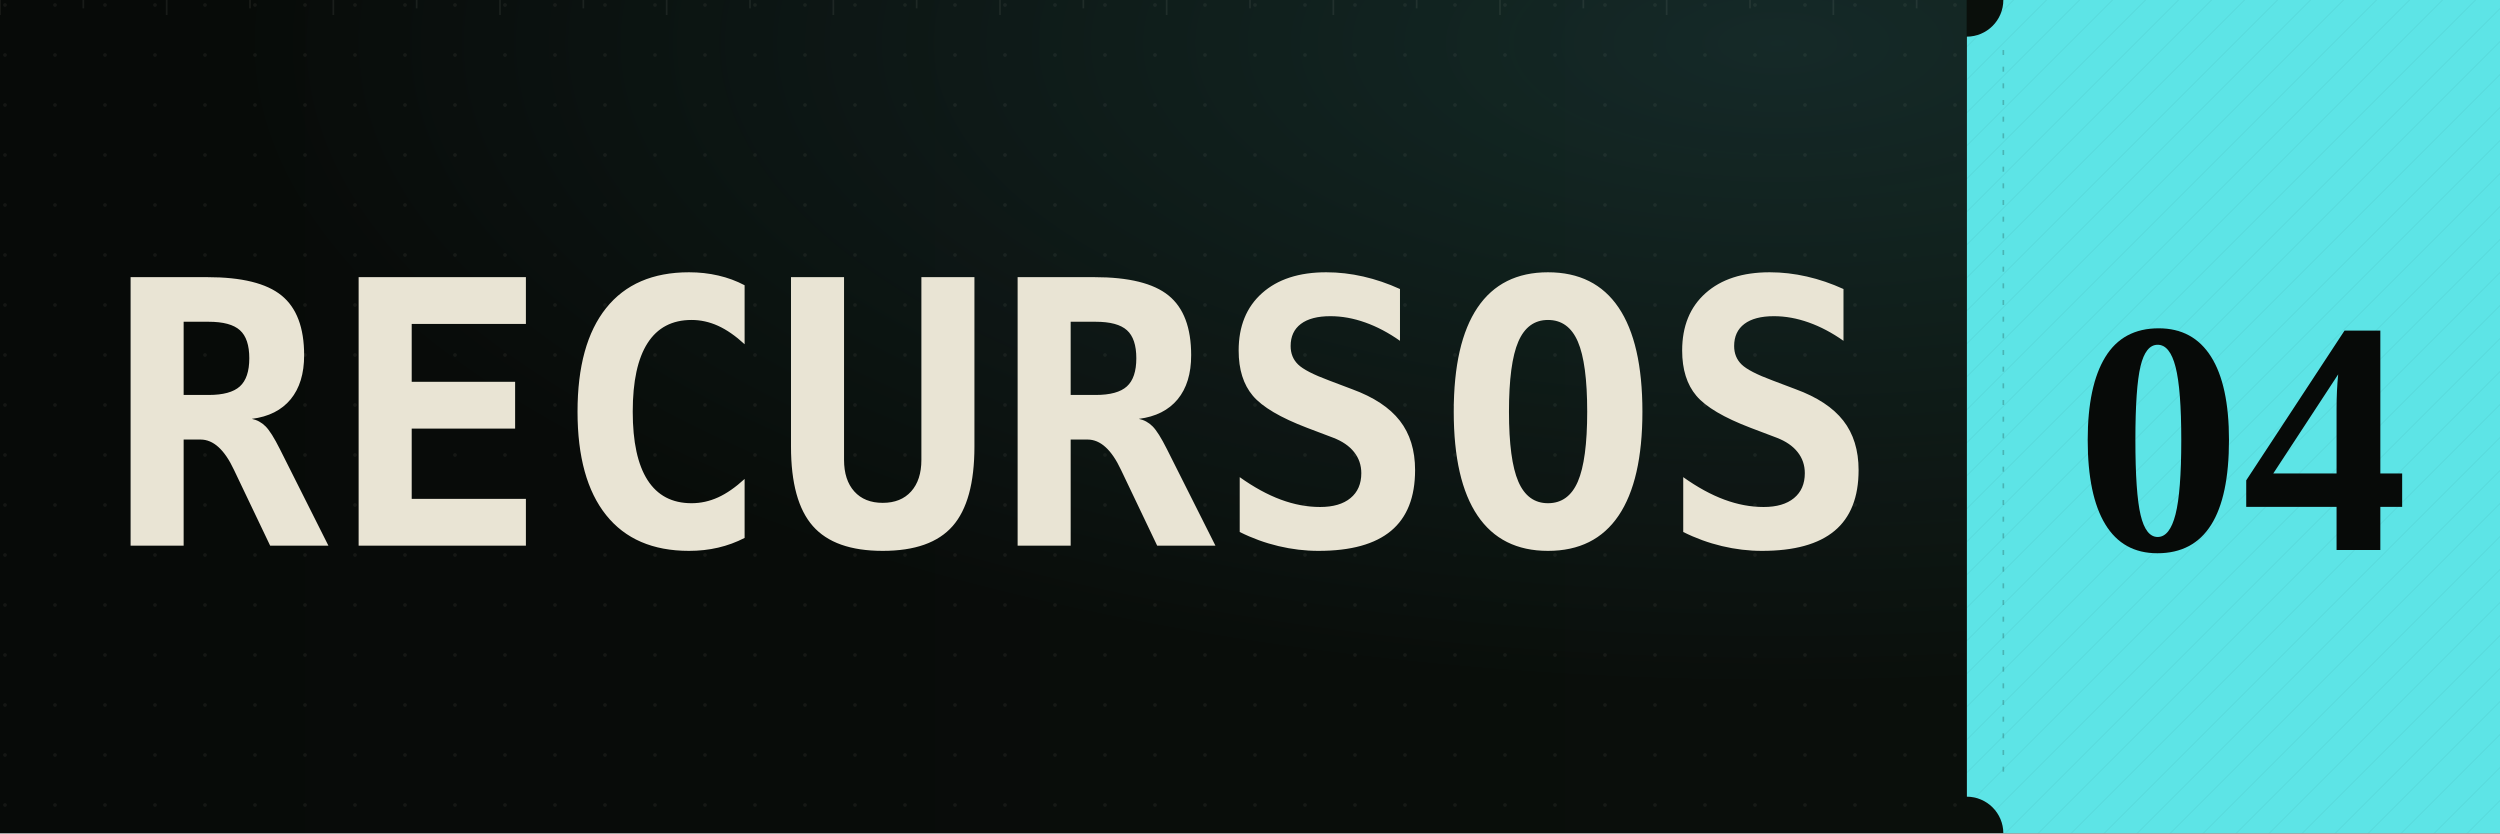
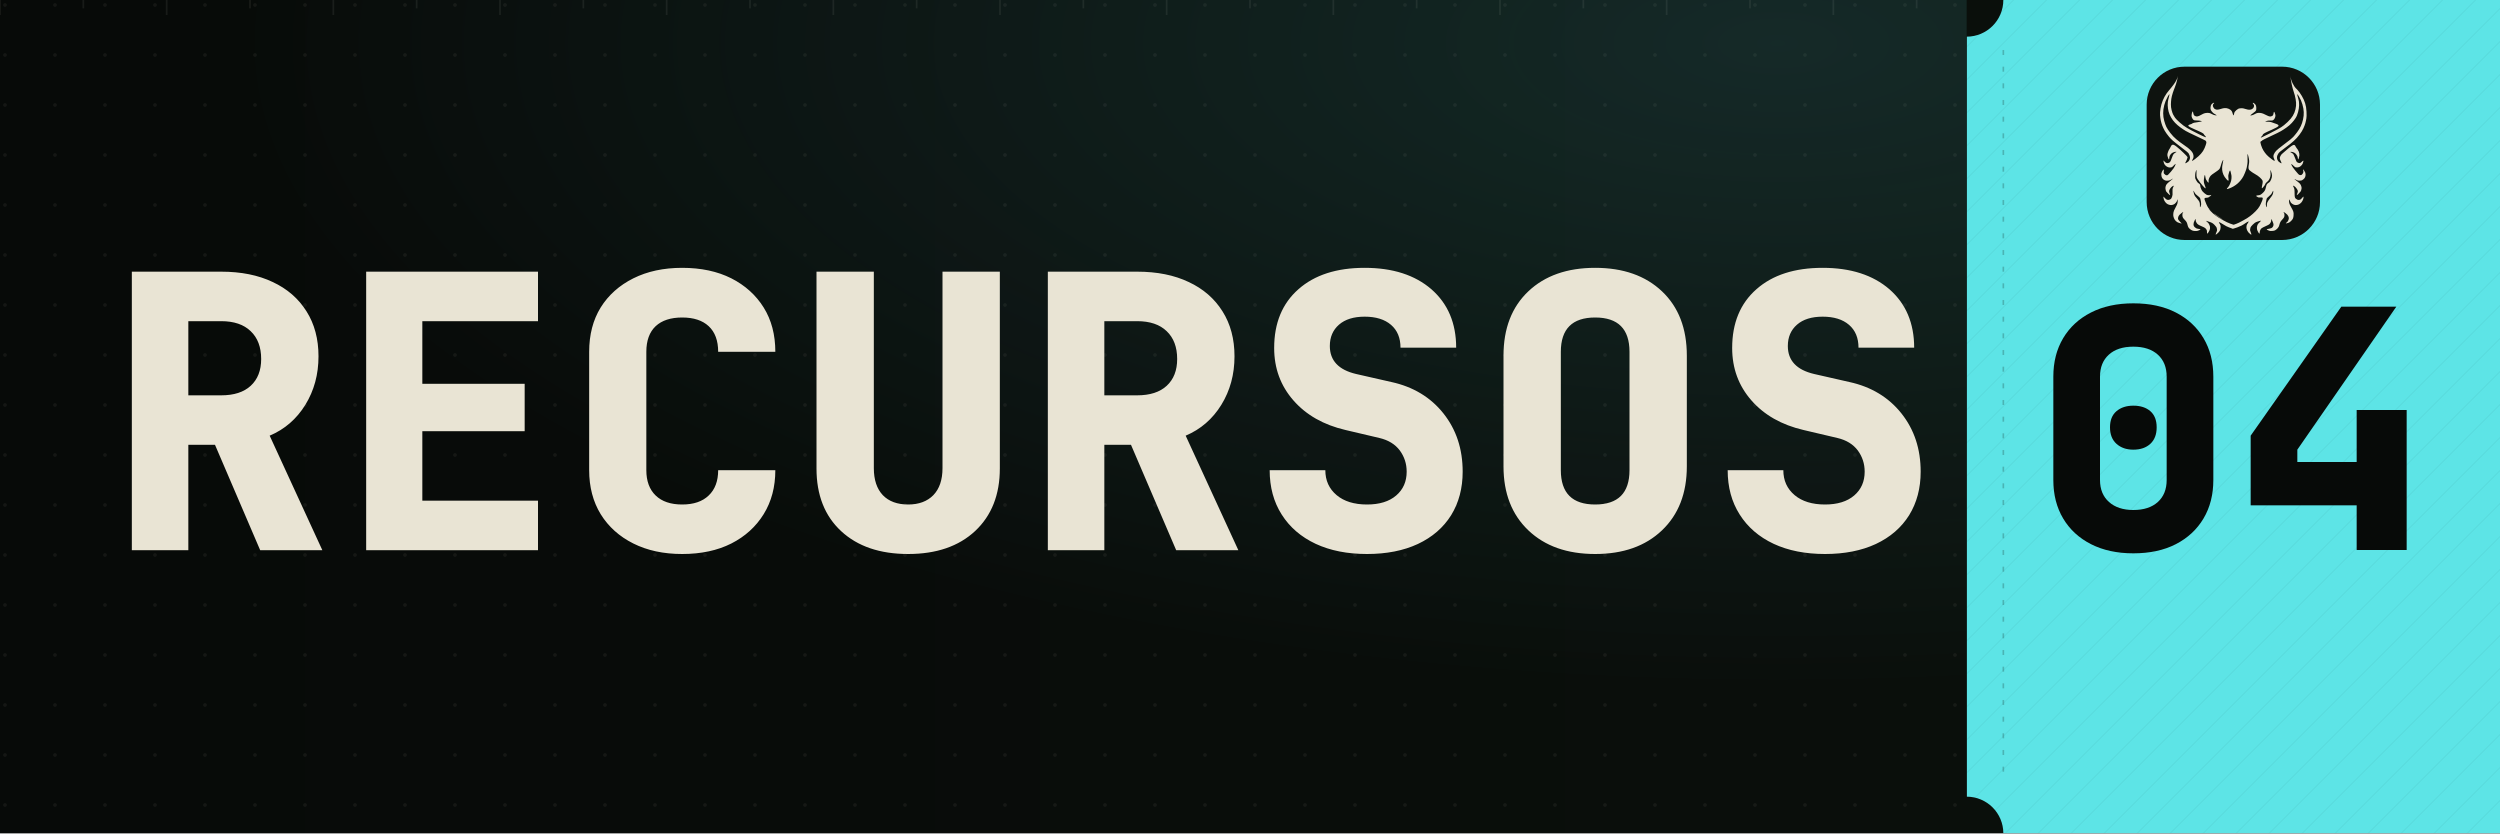
<svg xmlns="http://www.w3.org/2000/svg" viewBox="0 0 1500 500" width="1500" height="500" role="img" aria-label="neCyberWiki comunidad - recursos">
  <defs>
    <linearGradient id="bg" x1="0" y1="0" x2="1" y2="0">
      <stop offset="0" stop-color="#070a08" />
      <stop offset="1" stop-color="#0b100c" />
    </linearGradient>
    <radialGradient id="glow" cx=".9" cy=".05" r=".78">
      <stop offset="0" stop-color="#5de4e6" stop-opacity=".13" />
      <stop offset="1" stop-color="#5de4e6" stop-opacity="0" />
    </radialGradient>
    <pattern id="dots" width="30" height="30" patternUnits="userSpaceOnUse">
      <circle cx="3" cy="3" r="1.1" fill="#e9e4d4" opacity=".06" />
    </pattern>
    <pattern id="hatch" width="14" height="14" patternUnits="userSpaceOnUse" patternTransform="rotate(45)">
      <line x1="0" y1="0" x2="0" y2="14" stroke="#070a08" stroke-width="1" opacity=".05" />
    </pattern>
    <mask id="stub">
      <rect x="1180" y="0" width="320" height="500" fill="#fff" />
      <circle cx="1180" cy="0" r="22" fill="#000" />
      <circle cx="1180" cy="500" r="22" fill="#000" />
    </mask>
  </defs>
  <rect width="1500" height="500" fill="url(#bg)" />
  <rect width="1180" height="500" fill="url(#dots)" />
  <rect width="1180" height="500" fill="url(#glow)" />
  <path d="M0 0V9 M50 0V5 M100 0V9 M150 0V5 M200 0V9 M250 0V5 M300 0V9 M350 0V5 M400 0V9 M450 0V5 M500 0V9 M550 0V5 M600 0V9 M650 0V5 M700 0V9 M750 0V5 M800 0V9 M850 0V5 M900 0V9 M950 0V5 M1000 0V9 M1050 0V5 M1100 0V9 M1150 0V5" stroke="#e9e4d4" stroke-opacity=".08" stroke-width="1" />
  <g mask="url(#stub)">
    <rect x="1180" y="0" width="320" height="500" fill="#5de4e6" />
    <rect x="1180" y="0" width="320" height="500" fill="url(#hatch)" />
    <line x1="1202" y1="30" x2="1202" y2="470" stroke="#070a08" stroke-opacity=".22" stroke-width="1" stroke-dasharray="3 7" />
-     <text x="1345" y="330" text-anchor="middle" font-size="200" font-weight="800" fill="#070a08">04</text>
+     <path fill="#070a08" d="M1280.0 332.0Q1265.4 332.0 1254.6 326.5Q1243.8 321.0 1237.9 311.1Q1232.0 301.2 1232.0 288.0V226.0Q1232.0 212.8 1237.9 202.9Q1243.8 193.0 1254.6 187.5Q1265.4 182.0 1280.0 182.0Q1294.8 182.0 1305.5 187.5Q1316.2 193.0 1322.1 202.9Q1328.0 212.8 1328.0 226.0V288.0Q1328.0 301.2 1322.1 311.1Q1316.2 321.0 1305.5 326.5Q1294.8 332.0 1280.0 332.0ZM1280.0 306.0Q1289.4 306.0 1294.7 301.2Q1300.0 296.4 1300.0 288.0V226.0Q1300.0 217.6 1294.7 212.8Q1289.4 208.0 1280.0 208.0Q1270.6 208.0 1265.3 212.8Q1260.0 217.6 1260.0 226.0V288.0Q1260.0 296.4 1265.4 301.2Q1270.8 306.0 1280.0 306.0ZM1280.0 269.8Q1273.8 269.8 1269.9 266.3Q1266.0 262.8 1266.0 256.4Q1266.0 250.0 1269.9 246.7Q1273.8 243.4 1280.0 243.4Q1286.4 243.4 1290.2 246.7Q1294.0 250.0 1294.0 256.4Q1294.0 262.8 1290.2 266.3Q1286.4 269.8 1280.0 269.8ZM1414.0 330.0V303.2H1350.4V261.4L1404.8 184.0H1437.8L1378.4 269.8V277.2H1414.0V246.0H1444.0V330.0Z" />
+     <g transform="translate(1288.0 40) scale(1.625)">
+       <rect width="64" height="64" rx="14" fill="#0e130f" />
+       <path fill="#e9e4d4" fill-rule="evenodd" d="M 11.45 3.40 C 11.45 5.10, 10.36 7.75, 10.09 8.42 C 9.82 9.10, 9.48 10.15, 9.30 10.89 C 9.12 11.63, 9.05 12.20, 9.00 12.87 C 8.95 13.54, 8.92 14.25, 9.00 14.94 C 9.08 15.63, 9.31 16.46, 9.50 17.02 C 9.69 17.58, 9.88 17.88, 10.14 18.30 C 10.40 18.72, 10.51 18.97, 11.08 19.54 C 11.65 20.11, 12.65 21.07, 13.57 21.74 C 14.49 22.41, 15.26 22.85, 16.59 23.56 C 17.93 24.27, 20.80 25.72, 21.58 25.99 C 22.36 26.26, 21.46 25.45, 21.25 25.17 C 21.04 24.89, 21.24 24.84, 20.29 24.31 C 19.34 23.78, 16.12 22.55, 15.52 22.01 C 14.92 21.47, 16.36 21.31, 16.69 21.09 C 17.02 20.87, 16.92 20.84, 17.52 20.70 C 18.12 20.56, 19.96 20.36, 20.27 20.23 C 20.57 20.10, 19.78 19.98, 19.35 19.91 C 18.92 19.84, 18.05 19.90, 17.67 19.81 C 17.29 19.72, 17.24 19.62, 17.06 19.39 C 16.88 19.16, 16.68 18.79, 16.61 18.45 C 16.54 18.11, 16.59 17.68, 16.66 17.36 C 16.73 17.04, 16.90 16.47, 17.03 16.55 C 17.16 16.63, 17.23 17.55, 17.45 17.86 C 17.66 18.16, 18.00 18.33, 18.32 18.38 C 18.64 18.43, 18.92 18.34, 19.35 18.18 C 19.78 18.02, 20.44 17.57, 20.88 17.39 C 21.32 17.21, 21.57 17.13, 21.97 17.09 C 22.37 17.05, 22.79 17.02, 23.26 17.14 C 23.73 17.26, 24.36 17.70, 24.79 17.83 C 25.22 17.96, 25.87 18.06, 25.82 17.93 C 25.77 17.80, 24.85 17.40, 24.49 17.04 C 24.13 16.68, 23.76 16.24, 23.63 15.78 C 23.50 15.32, 23.60 14.67, 23.72 14.30 C 23.84 13.93, 24.16 13.70, 24.34 13.54 C 24.52 13.38, 24.70 13.35, 24.79 13.34 C 24.88 13.33, 24.95 13.37, 24.91 13.46 C 24.87 13.56, 24.59 13.71, 24.52 13.91 C 24.45 14.11, 24.37 14.37, 24.47 14.65 C 24.57 14.93, 24.82 15.41, 25.13 15.61 C 25.44 15.81, 25.74 15.91, 26.32 15.86 C 26.90 15.81, 27.95 15.37, 28.59 15.31 C 29.23 15.25, 29.71 15.33, 30.17 15.51 C 30.64 15.69, 31.07 15.97, 31.38 16.38 C 31.69 16.79, 31.86 17.93, 32.05 17.98 C 32.24 18.03, 32.24 17.07, 32.52 16.67 C 32.80 16.28, 33.35 15.83, 33.73 15.61 C 34.10 15.39, 34.44 15.39, 34.77 15.36 C 35.10 15.33, 35.27 15.33, 35.71 15.41 C 36.15 15.49, 36.95 15.79, 37.38 15.86 C 37.82 15.93, 38.05 15.90, 38.32 15.86 C 38.59 15.82, 38.78 15.73, 38.97 15.61 C 39.16 15.49, 39.33 15.31, 39.44 15.14 C 39.55 14.97, 39.61 14.77, 39.63 14.60 C 39.65 14.43, 39.65 14.28, 39.58 14.10 C 39.51 13.92, 39.23 13.64, 39.19 13.51 C 39.14 13.38, 39.20 13.31, 39.31 13.34 C 39.42 13.37, 39.68 13.50, 39.86 13.68 C 40.04 13.86, 40.27 14.06, 40.37 14.40 C 40.47 14.74, 40.52 15.38, 40.47 15.73 C 40.42 16.08, 40.44 16.15, 40.08 16.52 C 39.72 16.89, 38.46 17.71, 38.32 17.93 C 38.18 18.15, 38.86 17.96, 39.26 17.83 C 39.66 17.70, 40.29 17.26, 40.74 17.14 C 41.19 17.02, 41.58 17.05, 41.98 17.09 C 42.38 17.13, 42.63 17.20, 43.12 17.39 C 43.60 17.58, 44.44 18.07, 44.89 18.23 C 45.34 18.39, 45.54 18.43, 45.83 18.38 C 46.12 18.33, 46.45 18.20, 46.65 17.91 C 46.85 17.62, 46.88 16.69, 47.02 16.65 C 47.16 16.61, 47.41 17.36, 47.49 17.66 C 47.57 17.96, 47.55 18.18, 47.49 18.45 C 47.43 18.72, 47.32 19.05, 47.14 19.29 C 46.96 19.52, 46.80 19.76, 46.43 19.86 C 46.05 19.96, 45.33 19.84, 44.89 19.91 C 44.45 19.98, 43.72 20.21, 43.78 20.28 C 43.84 20.35, 44.77 20.28, 45.24 20.35 C 45.71 20.42, 46.06 20.43, 46.62 20.70 C 47.18 20.97, 49.12 21.33, 48.62 21.96 C 48.12 22.59, 44.58 23.93, 43.61 24.50 C 42.64 25.07, 42.97 25.11, 42.79 25.37 C 42.61 25.63, 41.61 26.45, 42.52 26.08 C 43.43 25.71, 46.88 23.92, 48.25 23.17 C 49.62 22.42, 49.90 22.25, 50.72 21.59 C 51.54 20.93, 52.53 20.01, 53.17 19.24 C 53.81 18.47, 54.22 17.77, 54.55 16.97 C 54.88 16.17, 55.07 15.28, 55.15 14.45 C 55.23 13.62, 55.15 12.86, 55.00 11.98 C 54.85 11.10, 54.57 10.01, 54.26 9.16 C 53.95 8.31, 53.12 5.10, 53.12 3.40 C 53.12 5.10, 54.49 7.39, 54.97 7.85 C 55.45 8.31, 55.97 8.84, 56.48 9.56 C 56.99 10.28, 57.61 11.28, 58.01 12.18 C 58.41 13.08, 58.68 13.95, 58.85 14.94 C 59.02 15.93, 59.06 17.27, 59.05 18.11 C 59.04 18.95, 58.92 19.38, 58.80 19.98 C 58.68 20.58, 58.56 21.06, 58.31 21.71 C 58.06 22.36, 57.75 23.12, 57.27 23.89 C 56.79 24.66, 56.14 25.54, 55.44 26.31 C 54.74 27.08, 54.07 27.66, 53.05 28.50 C 52.03 29.34, 50.11 30.66, 49.34 31.32 C 48.57 31.98, 48.63 32.10, 48.43 32.43 C 48.23 32.76, 48.17 32.99, 48.13 33.27 C 48.09 33.55, 48.11 33.86, 48.18 34.11 C 48.25 34.36, 48.40 34.61, 48.53 34.80 C 48.66 34.98, 48.74 35.08, 48.95 35.22 C 49.16 35.36, 49.75 35.83, 49.79 35.62 C 49.83 35.41, 49.22 34.43, 49.17 33.96 C 49.12 33.49, 49.28 33.15, 49.51 32.78 C 49.74 32.41, 49.77 32.36, 50.53 31.72 C 51.29 31.08, 53.29 29.24, 54.08 28.95 C 54.87 28.66, 54.94 29.55, 55.29 29.96 C 55.64 30.37, 56.00 30.90, 56.18 31.39 C 56.36 31.88, 56.42 32.40, 56.38 32.88 C 56.34 33.36, 56.06 34.23, 55.94 34.26 C 55.82 34.29, 55.82 33.45, 55.64 33.07 C 55.46 32.70, 55.16 32.27, 54.87 32.01 C 54.58 31.75, 54.21 31.61, 53.89 31.52 C 53.57 31.43, 53.00 31.42, 52.97 31.49 C 52.94 31.55, 53.47 31.73, 53.69 31.91 C 53.91 32.09, 54.05 32.09, 54.31 32.58 C 54.57 33.07, 55.01 34.39, 55.24 34.85 C 55.47 35.31, 55.48 35.25, 55.71 35.37 C 55.95 35.49, 56.30 35.68, 56.65 35.57 C 57.00 35.46, 57.63 34.71, 57.81 34.70 C 57.99 34.69, 57.78 35.25, 57.71 35.50 C 57.64 35.75, 57.54 35.96, 57.37 36.19 C 57.20 36.41, 56.93 36.69, 56.70 36.85 C 56.47 37.01, 56.25 37.09, 56.01 37.15 C 55.77 37.21, 55.49 37.23, 55.27 37.20 C 55.05 37.18, 54.99 37.21, 54.68 37.00 C 54.37 36.79, 53.54 35.91, 53.42 35.94 C 53.30 35.97, 53.55 36.56, 53.96 37.17 C 54.38 37.78, 55.46 39.09, 55.91 39.57 C 56.36 40.05, 56.43 39.96, 56.65 40.02 C 56.87 40.08, 57.05 40.05, 57.24 39.92 C 57.43 39.79, 57.66 39.47, 57.76 39.25 C 57.86 39.03, 57.87 38.81, 57.86 38.61 C 57.85 38.41, 57.70 38.16, 57.71 38.06 C 57.72 37.97, 57.75 37.87, 57.89 38.04 C 58.03 38.21, 58.42 38.74, 58.55 39.10 C 58.68 39.46, 58.69 39.85, 58.65 40.19 C 58.61 40.53, 58.49 40.86, 58.31 41.13 C 58.13 41.40, 57.81 41.64, 57.59 41.79 C 57.37 41.94, 57.29 42.00, 57.00 42.04 C 56.71 42.08, 56.26 42.13, 55.86 42.04 C 55.46 41.95, 54.49 41.34, 54.60 41.52 C 54.71 41.71, 56.10 42.66, 56.53 43.15 C 56.96 43.64, 57.07 44.08, 57.17 44.44 C 57.27 44.80, 57.18 45.04, 57.12 45.33 C 57.05 45.62, 57.05 45.82, 56.78 46.17 C 56.51 46.52, 55.63 47.41, 55.47 47.43 C 55.30 47.45, 55.75 46.59, 55.79 46.27 C 55.83 45.95, 55.84 45.83, 55.69 45.52 C 55.54 45.21, 55.14 44.66, 54.87 44.41 C 54.60 44.15, 54.11 43.84, 54.06 43.99 C 54.01 44.14, 54.44 44.65, 54.55 45.33 C 54.66 46.01, 54.57 47.49, 54.70 48.09 C 54.83 48.69, 55.10 48.72, 55.32 48.91 C 55.54 49.09, 55.75 49.18, 56.01 49.20 C 56.27 49.22, 56.55 49.21, 56.85 49.01 C 57.15 48.81, 57.61 48.13, 57.79 48.02 C 57.97 47.91, 57.92 48.16, 57.91 48.34 C 57.90 48.53, 57.83 48.84, 57.71 49.13 C 57.59 49.42, 57.40 49.79, 57.17 50.07 C 56.94 50.35, 56.61 50.62, 56.31 50.79 C 56.01 50.96, 55.67 51.04, 55.37 51.08 C 55.07 51.12, 54.80 51.10, 54.53 51.03 C 54.26 50.96, 53.97 50.80, 53.74 50.64 C 53.51 50.48, 53.36 50.34, 53.17 50.07 C 52.98 49.80, 52.71 48.94, 52.63 49.03 C 52.55 49.12, 52.51 49.96, 52.72 50.61 C 52.93 51.26, 53.65 52.33, 53.91 52.93 C 54.17 53.53, 54.24 53.70, 54.26 54.22 C 54.28 54.74, 54.23 55.53, 54.01 56.05 C 53.79 56.56, 53.26 57.04, 52.95 57.31 C 52.64 57.59, 52.42 57.61, 52.16 57.70 C 51.90 57.79, 51.39 57.95, 51.39 57.83 C 51.39 57.71, 52.00 57.33, 52.18 56.99 C 52.36 56.65, 52.52 56.19, 52.48 55.80 C 52.44 55.41, 52.25 55.02, 51.93 54.66 C 51.61 54.30, 50.76 53.69, 50.58 53.65 C 50.40 53.61, 50.83 54.09, 50.85 54.42 C 50.87 54.75, 50.94 55.17, 50.70 55.65 C 50.46 56.13, 49.74 56.70, 49.41 57.28 C 49.08 57.87, 48.98 58.69, 48.72 59.16 C 48.46 59.63, 48.14 59.88, 47.86 60.12 C 47.58 60.35, 47.38 60.48, 47.02 60.57 C 46.67 60.66, 46.07 60.69, 45.73 60.67 C 45.39 60.65, 45.22 60.57, 44.99 60.47 C 44.77 60.37, 44.20 60.20, 44.38 60.05 C 44.56 59.90, 45.69 59.79, 46.08 59.58 C 46.47 59.37, 46.64 59.10, 46.75 58.81 C 46.86 58.52, 46.87 58.25, 46.75 57.83 C 46.63 57.41, 46.16 56.40, 46.03 56.27 C 45.90 56.15, 46.04 56.81, 45.96 57.08 C 45.88 57.35, 45.74 57.64, 45.56 57.87 C 45.38 58.10, 45.39 58.16, 44.89 58.44 C 44.39 58.72, 43.08 59.23, 42.57 59.58 C 42.06 59.93, 42.02 60.20, 41.86 60.54 C 41.70 60.88, 41.79 61.64, 41.63 61.65 C 41.47 61.66, 41.07 60.91, 40.92 60.59 C 40.77 60.27, 40.74 60.02, 40.72 59.75 C 40.70 59.48, 40.71 59.24, 40.77 58.96 C 40.84 58.68, 40.88 58.40, 41.11 58.07 C 41.34 57.74, 42.08 57.17, 42.15 56.99 C 42.22 56.81, 41.90 56.90, 41.53 57.01 C 41.16 57.12, 40.44 57.32, 39.95 57.65 C 39.46 57.98, 38.88 58.63, 38.60 58.96 C 38.33 59.29, 38.37 59.34, 38.30 59.60 C 38.23 59.86, 38.14 60.09, 38.20 60.49 C 38.26 60.89, 38.77 61.88, 38.67 62.00 C 38.57 62.12, 37.90 61.57, 37.61 61.23 C 37.32 60.89, 37.04 60.39, 36.92 59.95 C 36.80 59.51, 36.81 59.04, 36.92 58.57 C 37.03 58.10, 37.90 57.14, 37.58 57.16 C 37.26 57.18, 35.91 58.25, 35.01 58.69 C 34.10 59.13, 32.78 59.62, 32.15 59.78 C 31.52 59.94, 31.67 59.78, 31.21 59.63 C 30.75 59.48, 30.12 59.26, 29.38 58.89 C 28.64 58.52, 27.11 57.45, 26.76 57.41 C 26.41 57.37, 27.21 58.21, 27.28 58.67 C 27.35 59.13, 27.30 59.73, 27.18 60.15 C 27.06 60.57, 26.82 60.87, 26.54 61.18 C 26.26 61.49, 25.58 62.09, 25.48 62.00 C 25.38 61.91, 25.87 60.98, 25.95 60.64 C 26.03 60.30, 26.01 60.21, 25.95 59.95 C 25.89 59.69, 25.89 59.43, 25.60 59.06 C 25.32 58.69, 24.79 58.09, 24.24 57.75 C 23.68 57.41, 22.64 57.13, 22.27 57.01 C 21.90 56.89, 21.90 56.88, 22.00 57.03 C 22.10 57.18, 22.66 57.57, 22.89 57.92 C 23.12 58.27, 23.32 58.70, 23.38 59.11 C 23.44 59.52, 23.40 59.97, 23.23 60.39 C 23.06 60.81, 22.54 61.63, 22.37 61.65 C 22.21 61.67, 22.33 60.84, 22.24 60.54 C 22.15 60.24, 22.03 60.05, 21.85 59.85 C 21.67 59.65, 21.65 59.59, 21.18 59.33 C 20.71 59.07, 19.51 58.65, 19.01 58.29 C 18.51 57.93, 18.35 57.52, 18.19 57.18 C 18.03 56.84, 18.20 56.21, 18.07 56.27 C 17.94 56.33, 17.51 57.12, 17.40 57.53 C 17.29 57.95, 17.25 58.40, 17.40 58.76 C 17.55 59.12, 17.92 59.47, 18.32 59.68 C 18.72 59.89, 19.67 59.92, 19.82 60.05 C 19.97 60.18, 19.43 60.37, 19.20 60.47 C 18.97 60.57, 18.78 60.65, 18.46 60.67 C 18.14 60.70, 17.63 60.70, 17.28 60.62 C 16.93 60.54, 16.66 60.45, 16.34 60.22 C 16.02 59.99, 15.65 59.73, 15.38 59.26 C 15.11 58.79, 15.06 57.97, 14.73 57.38 C 14.40 56.80, 13.66 56.24, 13.40 55.75 C 13.14 55.26, 13.19 54.77, 13.20 54.42 C 13.21 54.07, 13.65 53.60, 13.47 53.65 C 13.29 53.70, 12.43 54.38, 12.12 54.71 C 11.81 55.04, 11.69 55.34, 11.62 55.65 C 11.55 55.95, 11.52 56.19, 11.72 56.54 C 11.92 56.89, 12.64 57.55, 12.81 57.78 C 12.98 58.01, 12.98 57.96, 12.73 57.90 C 12.48 57.84, 11.69 57.64, 11.30 57.41 C 10.91 57.18, 10.63 56.88, 10.39 56.54 C 10.16 56.20, 9.98 55.74, 9.89 55.36 C 9.80 54.98, 9.80 54.66, 9.84 54.27 C 9.88 53.88, 9.89 53.64, 10.14 53.03 C 10.39 52.42, 11.11 51.28, 11.32 50.61 C 11.53 49.94, 11.46 49.11, 11.42 48.98 C 11.38 48.85, 11.26 49.54, 11.08 49.82 C 10.90 50.10, 10.62 50.44, 10.36 50.64 C 10.10 50.84, 9.80 50.96, 9.52 51.03 C 9.24 51.10, 8.98 51.13, 8.68 51.08 C 8.38 51.03, 7.98 50.91, 7.69 50.74 C 7.40 50.57, 7.15 50.34, 6.93 50.07 C 6.71 49.80, 6.50 49.45, 6.38 49.13 C 6.26 48.81, 6.20 48.32, 6.19 48.14 C 6.18 47.96, 6.14 47.93, 6.31 48.07 C 6.48 48.21, 6.92 48.77, 7.20 48.96 C 7.48 49.15, 7.74 49.20, 7.99 49.20 C 8.25 49.20, 8.54 49.07, 8.73 48.96 C 8.92 48.85, 9.01 48.82, 9.15 48.54 C 9.29 48.26, 9.48 47.85, 9.55 47.30 C 9.62 46.75, 9.48 45.78, 9.55 45.23 C 9.62 44.68, 10.06 44.12, 9.99 43.99 C 9.92 43.86, 9.39 44.21, 9.13 44.46 C 8.87 44.71, 8.55 45.17, 8.41 45.47 C 8.27 45.77, 8.27 45.94, 8.31 46.27 C 8.35 46.60, 8.80 47.44, 8.63 47.43 C 8.46 47.42, 7.60 46.58, 7.32 46.22 C 7.04 45.86, 7.04 45.59, 6.98 45.28 C 6.92 44.97, 6.88 44.69, 6.98 44.34 C 7.08 43.99, 7.12 43.70, 7.57 43.20 C 8.02 42.70, 9.58 41.56, 9.69 41.37 C 9.80 41.18, 8.72 41.94, 8.24 42.04 C 7.76 42.14, 7.22 42.14, 6.80 41.99 C 6.38 41.84, 5.97 41.51, 5.74 41.13 C 5.51 40.76, 5.39 40.18, 5.40 39.74 C 5.41 39.30, 5.64 38.80, 5.79 38.51 C 5.94 38.22, 6.23 37.89, 6.31 37.99 C 6.39 38.09, 6.26 38.84, 6.29 39.10 C 6.32 39.36, 6.33 39.39, 6.48 39.55 C 6.63 39.71, 6.95 40.02, 7.20 40.07 C 7.45 40.12, 7.53 40.24, 7.99 39.82 C 8.45 39.40, 9.49 38.18, 9.94 37.52 C 10.39 36.87, 10.75 35.98, 10.68 35.89 C 10.61 35.80, 9.81 36.73, 9.52 36.95 C 9.23 37.17, 9.15 37.16, 8.93 37.20 C 8.71 37.24, 8.44 37.25, 8.19 37.20 C 7.94 37.15, 7.68 37.04, 7.45 36.90 C 7.22 36.76, 7.00 36.57, 6.83 36.38 C 6.66 36.19, 6.54 36.00, 6.43 35.74 C 6.32 35.48, 6.21 34.97, 6.19 34.80 C 6.17 34.63, 6.19 34.64, 6.31 34.73 C 6.43 34.82, 6.69 35.17, 6.90 35.32 C 7.11 35.47, 7.33 35.59, 7.55 35.62 C 7.77 35.64, 8.02 35.60, 8.24 35.47 C 8.46 35.34, 8.61 35.31, 8.85 34.85 C 9.09 34.39, 9.43 33.18, 9.69 32.68 C 9.95 32.18, 10.19 32.06, 10.41 31.86 C 10.63 31.66, 11.03 31.55, 11.03 31.49 C 11.03 31.42, 10.70 31.40, 10.41 31.47 C 10.13 31.54, 9.64 31.67, 9.32 31.91 C 9.00 32.15, 8.69 32.53, 8.51 32.93 C 8.33 33.33, 8.37 34.25, 8.24 34.28 C 8.11 34.31, 7.81 33.50, 7.72 33.12 C 7.63 32.74, 7.59 32.47, 7.72 31.99 C 7.85 31.51, 8.12 30.78, 8.51 30.26 C 8.90 29.75, 9.05 28.47, 10.07 28.90 C 11.09 29.33, 13.82 31.98, 14.63 32.83 C 15.44 33.68, 14.99 33.55, 14.93 34.01 C 14.87 34.47, 14.21 35.43, 14.26 35.62 C 14.30 35.81, 14.96 35.33, 15.20 35.17 C 15.43 35.01, 15.54 34.87, 15.67 34.66 C 15.80 34.45, 15.92 34.14, 15.97 33.91 C 16.02 33.68, 16.02 33.52, 15.97 33.27 C 15.92 33.02, 15.87 32.76, 15.67 32.43 C 15.47 32.10, 15.76 32.17, 14.76 31.32 C 13.76 30.47, 10.90 28.42, 9.67 27.32 C 8.44 26.22, 7.96 25.51, 7.37 24.73 C 6.78 23.95, 6.46 23.30, 6.14 22.65 C 5.82 22.00, 5.63 21.45, 5.45 20.82 C 5.27 20.20, 5.13 19.57, 5.05 18.90 C 4.97 18.23, 4.88 17.65, 4.95 16.82 C 5.02 15.99, 5.18 14.86, 5.45 13.91 C 5.72 12.96, 6.11 12.01, 6.58 11.14 C 7.05 10.28, 7.63 9.45, 8.26 8.72 C 8.89 8.00, 11.45 5.10, 11.45 3.40 Z M 8.41 10.15 C 8.55 10.20, 7.91 12.14, 7.82 13.02 C 7.73 13.90, 7.76 14.67, 7.87 15.44 C 7.98 16.21, 8.16 16.93, 8.46 17.66 C 8.76 18.39, 9.20 19.13, 9.69 19.79 C 10.18 20.45, 10.76 21.03, 11.40 21.59 C 12.04 22.15, 12.80 22.70, 13.52 23.17 C 14.24 23.64, 14.52 23.81, 15.70 24.40 C 16.88 24.99, 19.55 26.20, 20.59 26.73 C 21.63 27.26, 21.75 27.22, 21.95 27.59 C 22.15 27.96, 21.99 28.38, 21.80 28.97 C 21.61 29.56, 21.25 30.47, 20.81 31.15 C 20.37 31.83, 19.82 32.44, 19.16 33.05 C 18.50 33.66, 17.15 34.69, 16.83 34.78 C 16.51 34.88, 17.18 33.98, 17.25 33.62 C 17.32 33.26, 17.33 32.98, 17.25 32.63 C 17.17 32.28, 17.09 31.93, 16.76 31.49 C 16.43 31.05, 16.02 30.61, 15.25 29.99 C 14.48 29.37, 13.05 28.47, 12.14 27.76 C 11.23 27.05, 10.51 26.47, 9.79 25.71 C 9.07 24.95, 8.30 23.93, 7.82 23.19 C 7.34 22.45, 7.15 22.04, 6.88 21.27 C 6.61 20.50, 6.31 19.52, 6.19 18.60 C 6.08 17.68, 6.06 16.71, 6.19 15.73 C 6.32 14.75, 6.61 13.65, 6.98 12.72 C 7.35 11.79, 8.27 10.10, 8.41 10.15 Z M 55.59 10.15 C 55.71 10.06, 56.59 11.54, 56.97 12.42 C 57.35 13.30, 57.70 14.49, 57.86 15.44 C 58.02 16.39, 58.04 17.21, 57.96 18.11 C 57.88 19.01, 57.64 20.00, 57.37 20.82 C 57.10 21.64, 56.77 22.32, 56.33 23.05 C 55.89 23.78, 55.29 24.58, 54.75 25.22 C 54.21 25.86, 54.09 26.04, 53.10 26.87 C 52.11 27.70, 49.77 29.37, 48.80 30.18 C 47.83 30.99, 47.62 31.24, 47.29 31.74 C 46.96 32.24, 46.81 32.66, 46.80 33.17 C 46.79 33.68, 47.50 34.76, 47.22 34.78 C 46.94 34.80, 45.68 33.80, 45.09 33.30 C 44.50 32.80, 44.09 32.33, 43.68 31.79 C 43.27 31.25, 42.93 30.69, 42.65 30.06 C 42.37 29.43, 42.03 28.43, 42.00 27.99 C 41.97 27.55, 42.23 27.62, 42.47 27.42 C 42.71 27.22, 42.50 27.27, 43.46 26.78 C 44.42 26.29, 47.07 25.09, 48.25 24.50 C 49.43 23.91, 49.79 23.70, 50.53 23.22 C 51.27 22.74, 52.06 22.20, 52.70 21.64 C 53.34 21.08, 53.89 20.48, 54.35 19.88 C 54.81 19.27, 55.19 18.75, 55.49 18.01 C 55.80 17.27, 56.06 16.28, 56.18 15.44 C 56.30 14.60, 56.33 13.85, 56.23 12.97 C 56.13 12.09, 55.47 10.24, 55.59 10.15 Z M 37.26 32.23 C 37.36 32.19, 37.79 33.91, 37.85 34.80 C 37.91 35.69, 37.47 36.90, 37.61 37.57 C 37.75 38.24, 38.16 38.38, 38.72 38.83 C 39.28 39.28, 40.38 39.81, 40.99 40.26 C 41.60 40.71, 42.09 41.14, 42.40 41.52 C 42.71 41.90, 42.82 42.00, 42.84 42.56 C 42.86 43.12, 42.40 44.65, 42.52 44.86 C 42.64 45.07, 43.30 44.15, 43.54 43.84 C 43.78 43.53, 43.76 43.28, 43.98 43.00 C 44.20 42.72, 44.62 42.46, 44.87 42.16 C 45.12 41.86, 45.31 41.55, 45.46 41.18 C 45.61 40.81, 45.72 40.45, 45.76 39.94 C 45.80 39.43, 45.61 38.20, 45.68 38.14 C 45.75 38.08, 46.11 39.14, 46.20 39.60 C 46.29 40.06, 46.31 40.41, 46.20 40.88 C 46.09 41.35, 45.86 41.98, 45.56 42.41 C 45.26 42.84, 44.67 42.97, 44.38 43.45 C 44.09 43.93, 44.03 44.80, 43.83 45.28 C 43.63 45.76, 43.51 45.97, 43.19 46.31 C 42.87 46.65, 42.38 47.11, 41.93 47.33 C 41.48 47.55, 40.59 47.49, 40.47 47.65 C 40.35 47.81, 40.84 48.13, 41.24 48.27 C 41.64 48.41, 42.69 48.10, 42.84 48.49 C 42.99 48.88, 42.44 49.96, 42.15 50.61 C 41.86 51.26, 41.60 51.77, 41.11 52.39 C 40.62 53.01, 39.89 53.74, 39.21 54.34 C 38.53 54.94, 37.90 55.43, 37.04 55.97 C 36.18 56.51, 34.84 57.22, 34.07 57.60 C 33.30 57.98, 32.81 58.13, 32.44 58.25 C 32.07 58.37, 32.33 58.43, 31.85 58.29 C 31.37 58.15, 30.48 57.84, 29.58 57.41 C 28.68 56.97, 27.32 56.22, 26.47 55.68 C 25.62 55.14, 25.05 54.67, 24.49 54.19 C 23.93 53.71, 23.36 53.05, 23.13 52.79 C 22.90 52.53, 22.72 52.33, 23.11 52.66 C 23.50 52.99, 24.63 54.14, 25.48 54.79 C 26.33 55.44, 28.35 56.66, 28.22 56.54 C 28.09 56.42, 25.53 54.75, 24.69 54.10 C 23.85 53.45, 23.55 53.06, 23.18 52.64 C 22.80 52.22, 22.69 52.05, 22.44 51.60 C 22.19 51.15, 21.87 50.42, 21.70 49.92 C 21.53 49.42, 21.21 48.87, 21.40 48.59 C 21.58 48.32, 22.40 48.47, 22.81 48.27 C 23.22 48.07, 23.83 47.53, 23.87 47.40 C 23.91 47.27, 23.37 47.51, 23.06 47.48 C 22.75 47.45, 22.43 47.47, 22.02 47.23 C 21.61 46.99, 20.96 46.45, 20.61 46.02 C 20.26 45.59, 20.08 45.05, 19.92 44.63 C 19.76 44.21, 19.86 43.82, 19.67 43.50 C 19.48 43.18, 19.04 43.03, 18.78 42.71 C 18.52 42.39, 18.24 41.88, 18.09 41.57 C 17.94 41.26, 17.92 41.22, 17.90 40.83 C 17.88 40.44, 17.90 39.64, 17.99 39.20 C 18.07 38.76, 18.34 38.02, 18.41 38.19 C 18.48 38.35, 18.32 39.63, 18.39 40.19 C 18.46 40.74, 18.43 40.88, 18.83 41.52 C 19.22 42.16, 20.27 43.48, 20.76 44.04 C 21.25 44.60, 21.70 45.06, 21.77 44.86 C 21.84 44.66, 21.26 43.43, 21.16 42.86 C 21.06 42.29, 21.10 41.90, 21.16 41.42 C 21.22 40.94, 21.38 39.96, 21.50 39.99 C 21.62 40.02, 21.68 41.15, 21.90 41.62 C 22.12 42.09, 22.64 42.81, 22.81 42.83 C 22.97 42.85, 22.80 42.08, 22.89 41.72 C 22.98 41.36, 23.12 41.00, 23.33 40.68 C 23.54 40.36, 23.68 40.19, 24.14 39.82 C 24.60 39.45, 25.59 38.86, 26.07 38.48 C 26.55 38.10, 26.76 38.01, 27.03 37.52 C 27.30 37.03, 27.47 36.05, 27.68 35.54 C 27.89 35.03, 28.26 34.22, 28.29 34.48 C 28.32 34.74, 27.91 36.33, 27.87 37.08 C 27.83 37.83, 27.86 38.34, 28.02 38.95 C 28.18 39.56, 28.45 40.21, 28.81 40.73 C 29.17 41.25, 29.95 42.20, 30.17 42.09 C 30.39 41.98, 30.05 40.72, 30.15 40.09 C 30.25 39.47, 30.59 38.42, 30.76 38.34 C 30.93 38.26, 31.09 39.22, 31.18 39.60 C 31.27 39.98, 31.33 40.20, 31.33 40.63 C 31.33 41.06, 31.32 41.62, 31.18 42.16 C 31.04 42.70, 30.75 43.39, 30.49 43.89 C 30.23 44.39, 29.58 44.96, 29.60 45.13 C 29.62 45.30, 30.20 45.07, 30.62 44.91 C 31.05 44.75, 31.66 44.46, 32.15 44.17 C 32.63 43.88, 33.10 43.55, 33.53 43.18 C 33.96 42.80, 34.37 42.39, 34.74 41.92 C 35.12 41.45, 35.45 40.98, 35.78 40.34 C 36.11 39.70, 36.51 38.68, 36.72 38.06 C 36.93 37.44, 36.97 37.13, 37.06 36.63 C 37.15 36.13, 37.23 35.78, 37.26 35.05 C 37.29 34.32, 37.16 32.27, 37.26 32.23 Z M 17.30 45.82 C 17.41 45.89, 17.73 46.66, 18.09 47.06 C 18.45 47.46, 19.18 47.91, 19.48 48.24 C 19.78 48.57, 19.76 48.61, 19.87 49.03 C 19.98 49.45, 20.15 50.29, 20.12 50.76 C 20.09 51.23, 19.81 52.01, 19.70 51.87 C 19.59 51.73, 19.79 50.60, 19.48 49.92 C 19.17 49.24, 18.20 48.34, 17.85 47.80 C 17.50 47.26, 17.49 46.99, 17.40 46.66 C 17.31 46.33, 17.19 45.75, 17.30 45.82 Z M 46.70 45.82 C 46.78 45.86, 46.81 46.64, 46.45 47.35 C 46.09 48.06, 44.91 49.32, 44.57 50.07 C 44.23 50.82, 44.50 51.75, 44.40 51.87 C 44.30 51.99, 44.01 51.28, 43.98 50.81 C 43.95 50.34, 44.13 49.48, 44.23 49.08 C 44.33 48.68, 44.28 48.72, 44.57 48.39 C 44.86 48.06, 45.61 47.53, 45.96 47.10 C 46.31 46.67, 46.62 45.78, 46.70 45.82 Z" />
+     </g>
  </g>
-   <g font-family="'JetBrains Mono','DejaVu Sans Mono',monospace">
-     <text x="64" y="327.4" font-size="221" font-weight="800" fill="#e9e4d4">RECURSOS</text>
+   <g>
+     <path fill="#e9e4d4" d="M79.1 330.1V163.0H132.7Q150.6 163.0 163.6 169.2Q176.7 175.3 183.9 186.8Q191.1 198.2 191.1 213.8Q191.1 230.1 183.2 242.9Q175.3 255.7 161.8 261.4L193.4 330.1H156.1L129.0 266.9H113.0V330.1ZM113.0 237.2H132.7Q144.2 237.2 150.4 231.5Q156.7 225.7 156.7 215.4Q156.7 204.7 150.4 198.7Q144.2 192.7 132.7 192.7H113.0ZM219.7 330.1V163.0H322.8V192.7H253.4V230.3H314.8V258.7H253.4V300.4H322.8V330.1ZM409.3 332.4Q392.6 332.4 380.0 326.1Q367.4 319.8 360.4 308.5Q353.5 297.2 353.5 282.1V211.1Q353.5 195.7 360.4 184.5Q367.4 173.3 380.0 167.0Q392.6 160.7 409.3 160.7Q426.3 160.7 438.8 167.0Q451.2 173.3 458.2 184.5Q465.2 195.7 465.2 211.1H430.9Q430.9 201.0 425.2 195.7Q419.6 190.5 409.3 190.5Q399.0 190.5 393.4 195.7Q387.8 201.0 387.8 211.1V282.1Q387.8 291.9 393.4 297.3Q399.0 302.7 409.3 302.7Q419.6 302.7 425.2 297.3Q430.9 291.9 430.9 282.1H465.2Q465.2 297.2 458.2 308.5Q451.2 319.8 438.8 326.1Q426.3 332.4 409.3 332.4ZM544.9 332.4Q519.5 332.4 504.7 318.7Q489.9 305.0 489.9 281.1V163.0H524.3V280.9Q524.3 291.4 529.7 297.1Q535.1 302.7 544.9 302.7Q554.5 302.7 560.0 297.1Q565.5 291.4 565.5 280.9V163.0H599.9V281.1Q599.9 304.7 585.1 318.6Q570.3 332.4 544.9 332.4ZM628.7 330.1V163.0H682.3Q700.2 163.0 713.2 169.2Q726.3 175.3 733.5 186.8Q740.7 198.2 740.7 213.8Q740.7 230.1 732.8 242.9Q724.9 255.7 711.4 261.4L743.0 330.1H705.7L678.6 266.9H662.6V330.1ZM662.6 237.2H682.3Q693.8 237.2 700.0 231.5Q706.3 225.7 706.3 215.4Q706.3 204.7 700.0 198.7Q693.8 192.7 682.3 192.7H662.6ZM820.2 332.4Q802.5 332.4 789.4 326.3Q776.2 320.1 769.0 308.7Q761.8 297.4 761.8 282.1H795.2Q795.2 291.4 802.0 297.1Q808.7 302.7 820.2 302.7Q831.4 302.7 837.7 297.3Q844.0 291.9 844.0 283.0Q844.0 275.9 839.9 270.3Q835.7 264.7 827.7 262.8L807.3 258.0Q787.6 253.4 776.1 240.3Q764.5 227.1 764.5 208.8Q764.5 186.3 779.1 173.5Q793.6 160.7 818.8 160.7Q844.0 160.7 858.9 173.6Q873.7 186.6 873.7 208.6H840.3Q840.3 199.8 834.6 194.9Q828.9 190.0 818.8 190.0Q808.9 190.0 803.4 194.8Q797.9 199.6 797.9 207.6Q797.9 220.7 813.7 224.4L834.8 229.2Q854.5 233.5 866.1 248.1Q877.6 262.6 877.6 283.0Q877.6 297.9 870.7 309.1Q863.7 320.3 850.7 326.4Q837.8 332.4 820.2 332.4ZM957.1 332.4Q931.9 332.4 917.0 318.2Q902.1 304.0 902.1 279.8V213.4Q902.1 188.9 917.0 174.8Q931.9 160.7 957.1 160.7Q982.3 160.7 997.2 174.8Q1012.1 188.9 1012.1 213.4V279.8Q1012.1 304.0 997.2 318.2Q982.3 332.4 957.1 332.4ZM957.1 302.7Q977.7 302.7 977.7 282.1V211.1Q977.7 190.5 957.1 190.5Q936.5 190.5 936.5 211.1V282.1Q936.5 302.7 957.1 302.7ZM1095.0 332.4Q1077.3 332.4 1064.2 326.3Q1051.0 320.1 1043.8 308.7Q1036.6 297.4 1036.6 282.1H1070.0Q1070.0 291.4 1076.8 297.1Q1083.5 302.7 1095.0 302.7Q1106.2 302.7 1112.5 297.3Q1118.8 291.9 1118.8 283.0Q1118.8 275.9 1114.7 270.3Q1110.5 264.7 1102.5 262.8L1082.1 258.0Q1062.4 253.4 1050.9 240.3Q1039.3 227.1 1039.3 208.8Q1039.3 186.3 1053.9 173.5Q1068.4 160.7 1093.6 160.7Q1118.8 160.7 1133.7 173.6Q1148.5 186.6 1148.5 208.6H1115.1Q1115.1 199.8 1109.4 194.9Q1103.7 190.0 1093.6 190.0Q1083.7 190.0 1078.2 194.8Q1072.7 199.6 1072.7 207.6Q1072.7 220.7 1088.5 224.4L1109.6 229.2Q1129.3 233.5 1140.9 248.1Q1152.4 262.6 1152.4 283.0Q1152.4 297.9 1145.5 309.1Q1138.5 320.3 1125.5 326.4Q1112.6 332.4 1095.0 332.4Z" />
  </g>
</svg>
